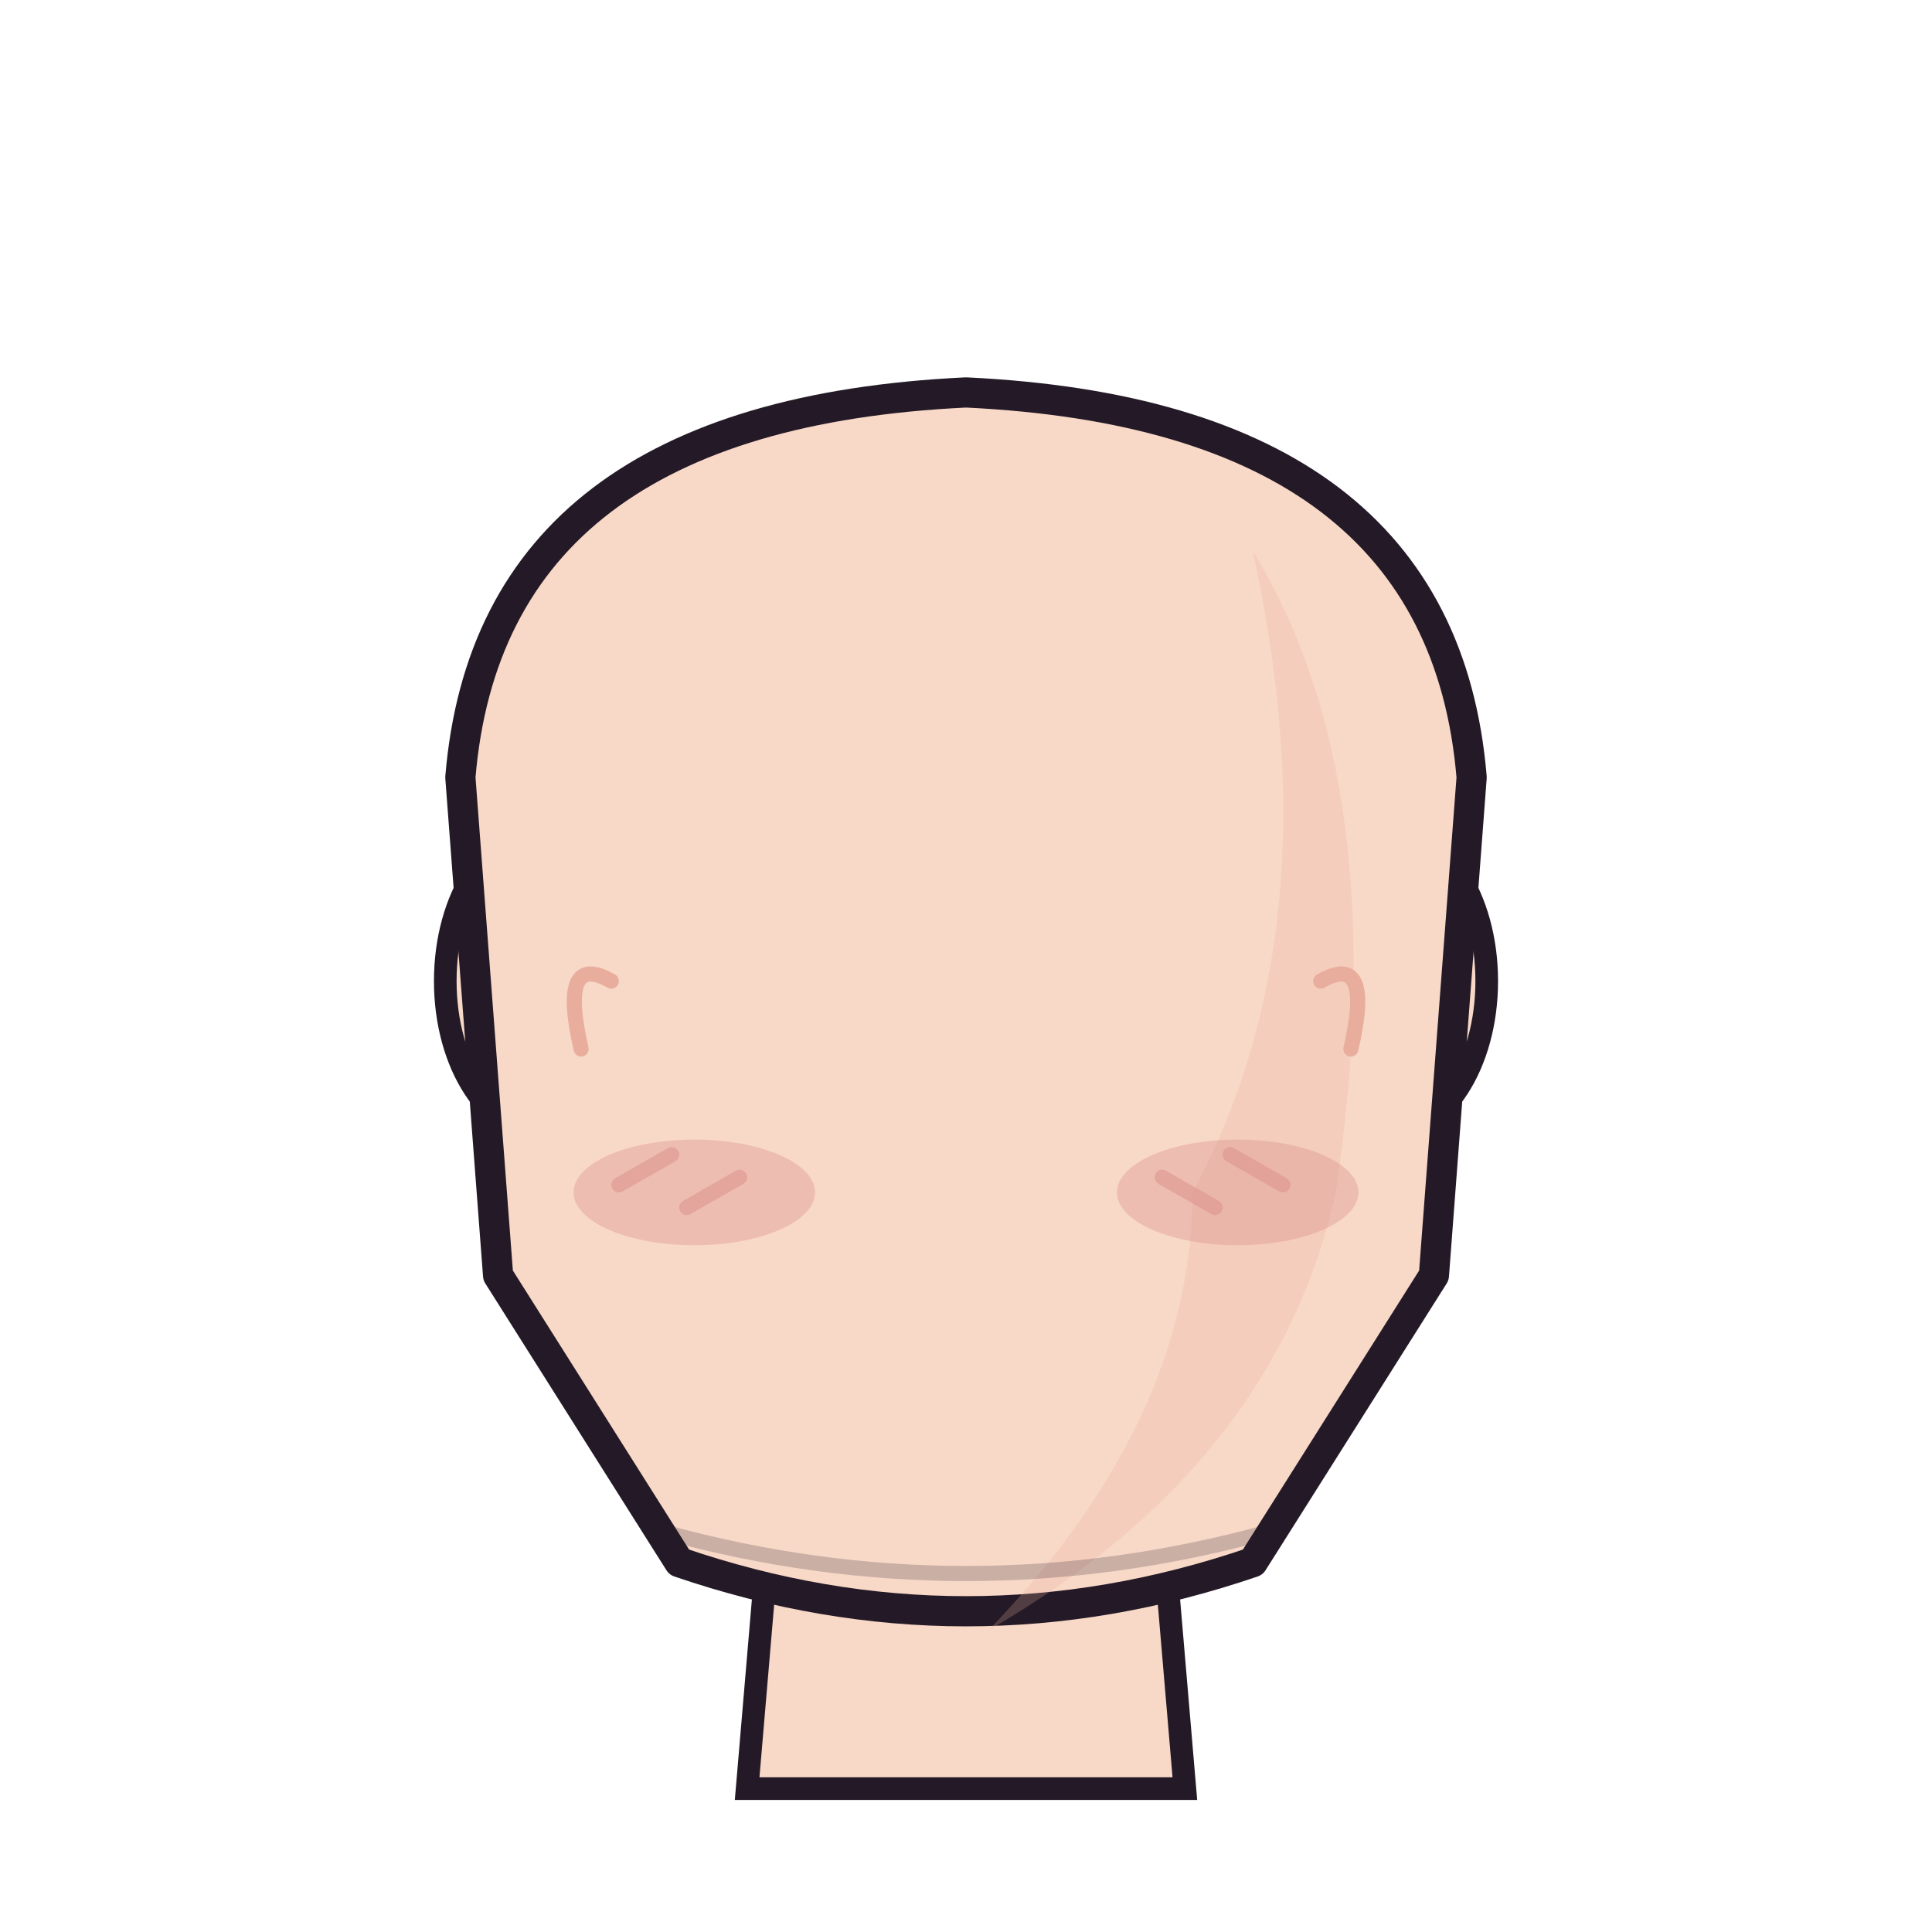
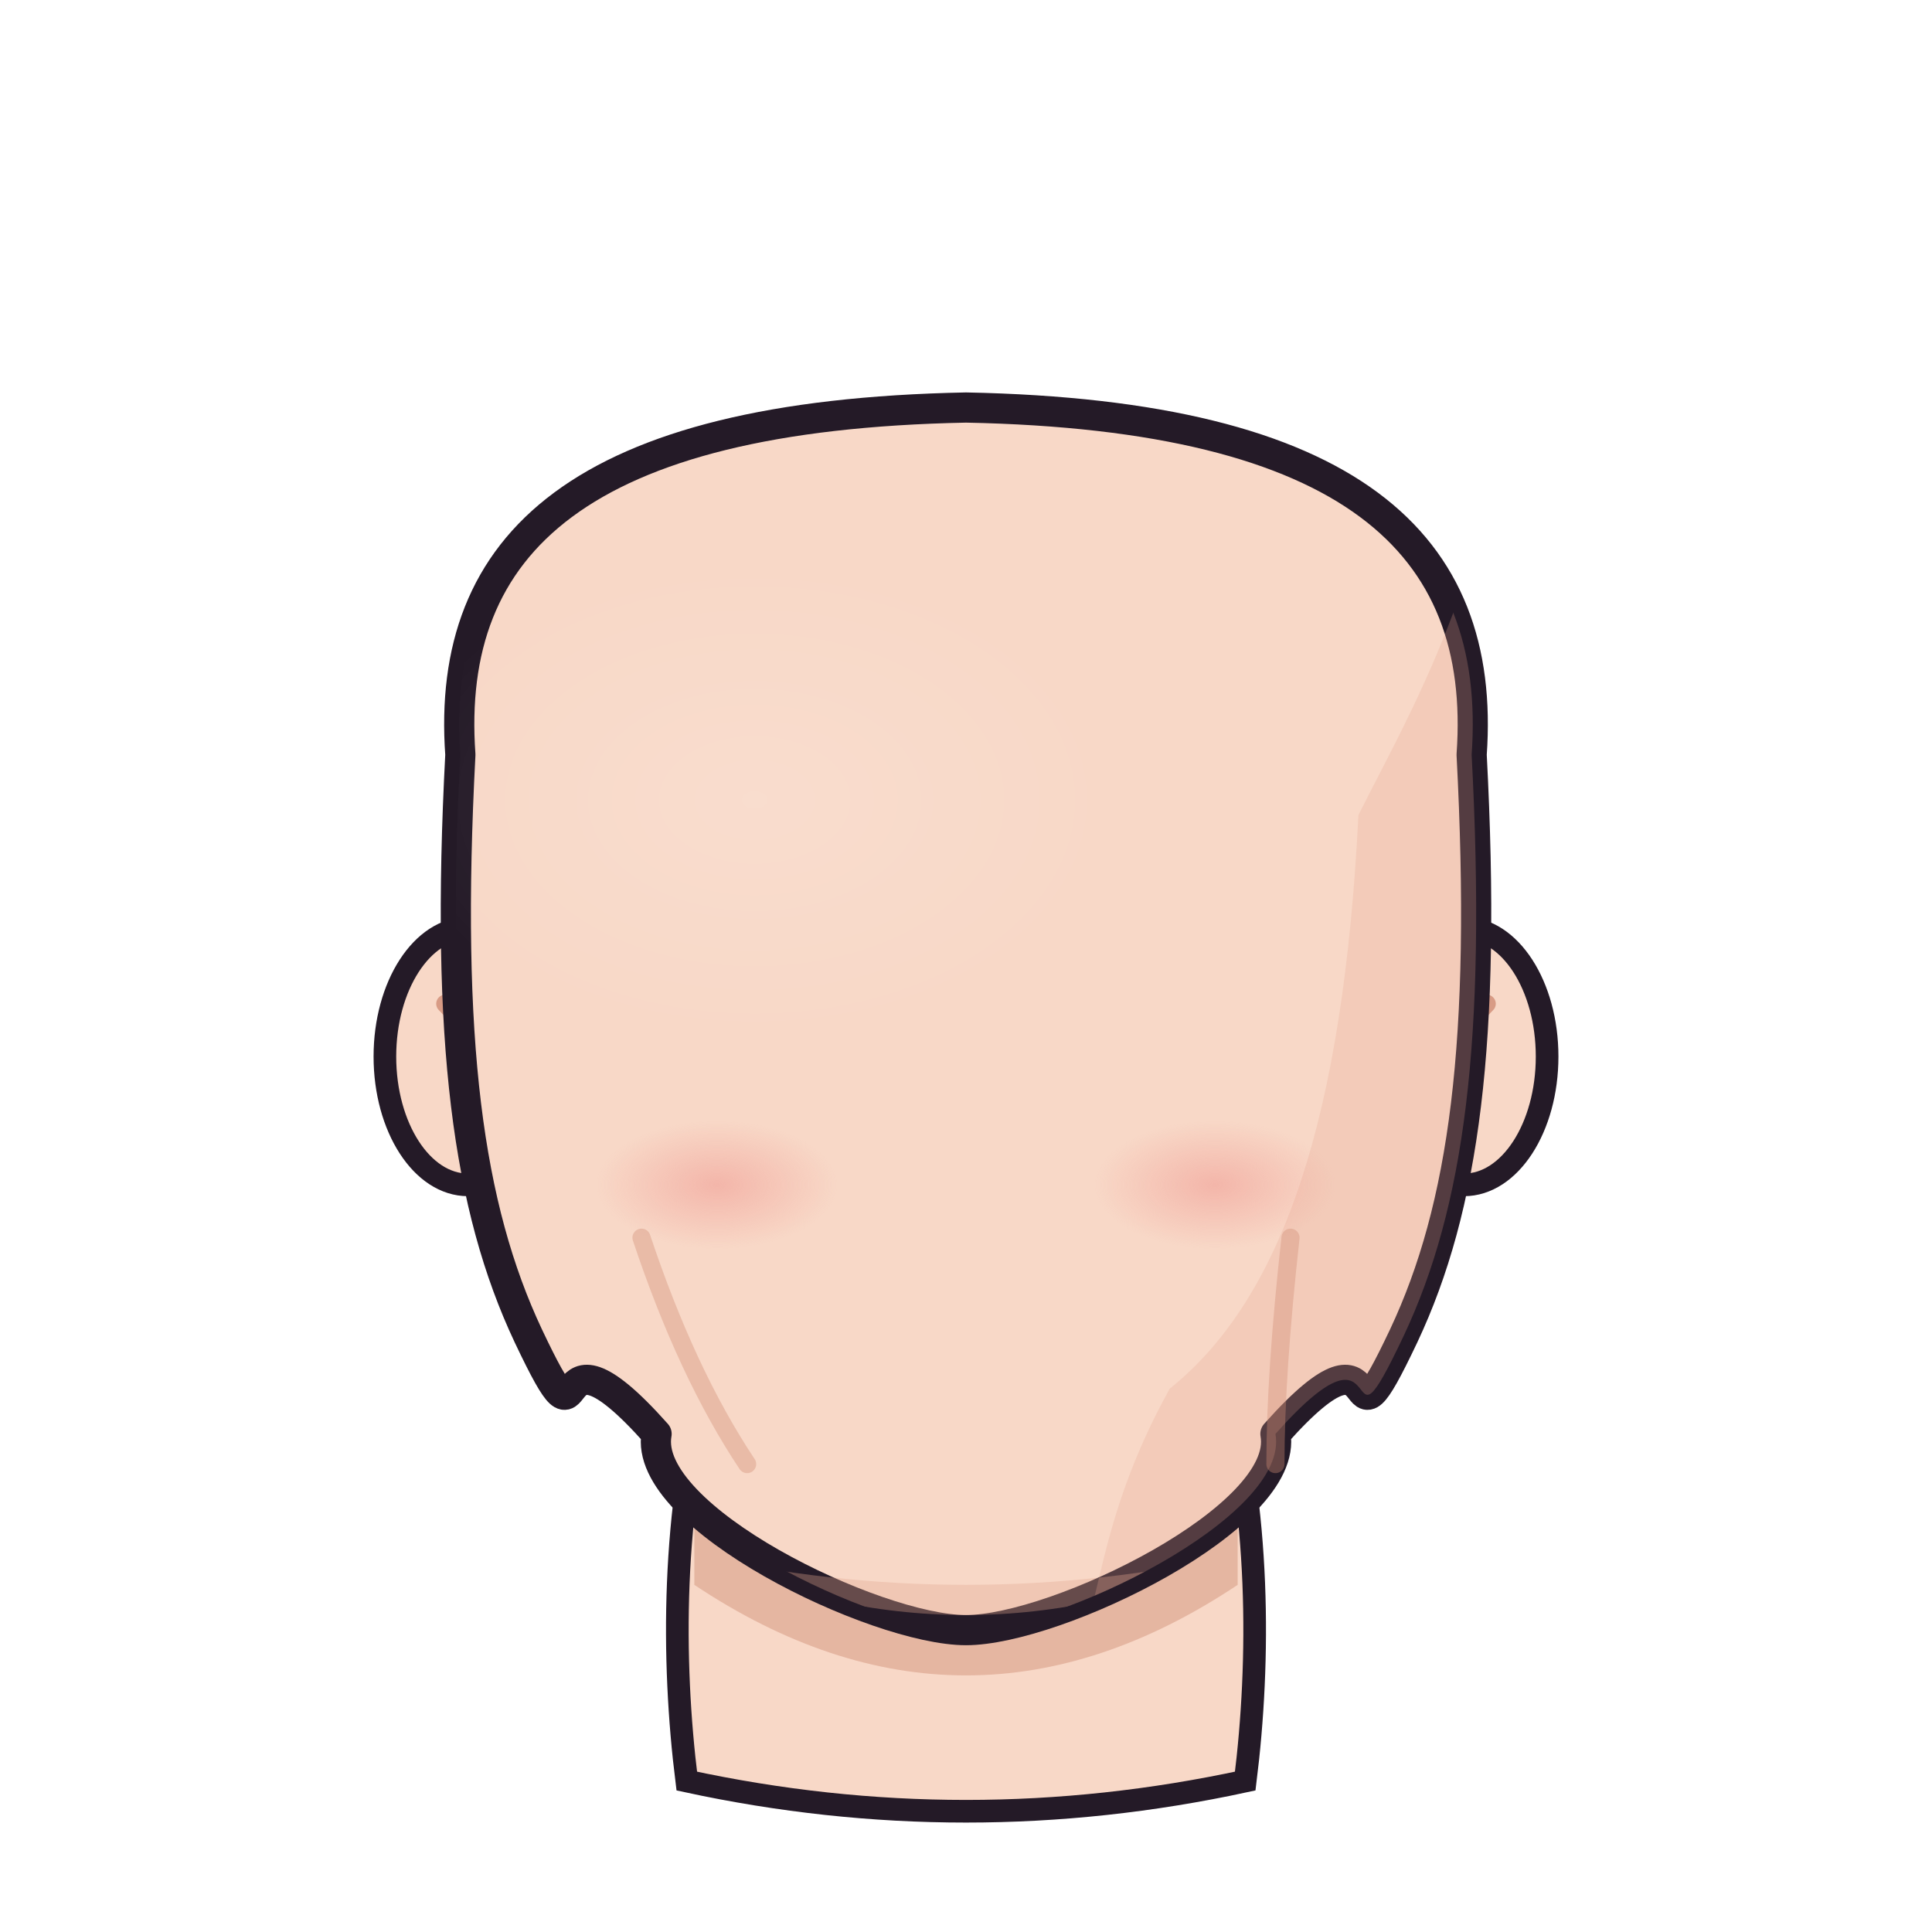
<svg xmlns="http://www.w3.org/2000/svg" viewBox="0 0 256 256" width="256" height="256" fill="none">
-   <path d="M103 190 L99 237 L157 237 L153 190Z" fill="#f8d8c7" stroke="#241a27" stroke-width="3" />
-   <ellipse cx="72" cy="130" rx="13" ry="20" fill="#f8d8c7" stroke="#241a27" stroke-width="3" />
-   <ellipse cx="184" cy="130" rx="13" ry="20" fill="#f8d8c7" stroke="#241a27" stroke-width="3" />
-   <path d="M61 103 Q65 55 128 52 Q191 55 195 103 L190 169 L166 207 Q128 220 90 207 L66 169Z" fill="#f8d8c7" stroke="#241a27" stroke-width="4" stroke-linejoin="round" />
-   <path d="M166 73 Q185 104 177 158 Q169 194 131 216 Q158 188 158 158 Q177 123 166 73Z" fill="#e8ad9c" opacity=".24" />
-   <path d="M81 130 Q74 126 77 139 M175 130 Q182 126 179 139" stroke="#e8ad9c" stroke-width="2" stroke-linecap="round" />
-   <ellipse cx="92" cy="158" rx="16" ry="7" fill="#d88986" opacity=".34" />
-   <ellipse cx="164" cy="158" rx="16" ry="7" fill="#d88986" opacity=".34" />
-   <path d="M82 157 l7 -4 M91 160 l7 -4 M154 156 l7 4 M163 153 l7 4" stroke="#d88986" stroke-width="2" stroke-linecap="round" opacity=".48" />
-   <path d="M88 203 Q128 214 168 203" stroke="#241a27" stroke-width="2" opacity=".22" />
+   <defs>
+     <radialGradient id="bl">
+       <stop offset="0" stop-color="#ef938c" stop-opacity=".5" />
+       <stop offset="1" stop-color="#ef938c" stop-opacity="0" />
+     </radialGradient>
+     <radialGradient id="hl">
+       <stop offset="0" stop-color="#ffffff" stop-opacity=".12" />
+       <stop offset="1" stop-color="#ffffff" stop-opacity="0" />
+     </radialGradient>
+     <clipPath id="fc">
+       <path d="M61 100C59 72 77 55 128 54C179 55 197 72 195 100C197 138 194 160 186 177C177 196 185 172 169 190C171 201 140 216 128 216C116 216 85 201 87 190C71 172 79 196 70 177C62 160 59 138 61 100Z" />
+     </clipPath>
+   </defs>
+   <path d="M94 182 C89 200 89 220 91 236 Q128 244 165 236 C167 220 167 200 162 182Z" fill="#f8d8c7" stroke="#241a27" stroke-width="3" />
+   <path d="M92 198 Q128 222 164 198 L164 210 Q128 234 92 210Z" fill="#cf8c74" opacity=".45" />
+   <ellipse cx="62" cy="140" rx="11" ry="17" fill="#f8d8c7" stroke="#241a27" stroke-width="3" />
+   <ellipse cx="194" cy="140" rx="11" ry="17" fill="#f8d8c7" stroke="#241a27" stroke-width="3" />
+   <path d="M59 133 Q65 139 62 148 M197 133 Q191 139 194 148" stroke="#cf8c74" stroke-width="2.4" stroke-linecap="round" fill="none" opacity=".8" />
+   <path d="M61 100C59 72 77 55 128 54C179 55 197 72 195 100C197 138 194 160 186 177C177 196 185 172 169 190C171 201 140 216 128 216C116 216 85 201 87 190C71 172 79 196 70 177C62 160 59 138 61 100Z" fill="#f8d8c7" stroke="#241a27" stroke-width="4" stroke-linejoin="round" />
+   <g clip-path="url(#fc)">
+     <path d="M180 108 C178 148 170 172 155 184 C145 202 146 214 142 220 L156 230 L262 230 L262 40 L203 40 C197 78 187 94 180 108Z" fill="#e2a58e" opacity=".25" />
+     <path d="M92 206 Q128 222 164 206 Q128 214 92 206Z" fill="#e2a58e" opacity=".35" />
+     <ellipse cx="100" cy="106" rx="48" ry="32" fill="url(#hl)" />
+   </g>
+   <ellipse cx="95" cy="157" rx="16" ry="8.5" fill="url(#bl)" />
+   <ellipse cx="161" cy="157" rx="16" ry="8.5" fill="url(#bl)" />
+   <path d="M85 164 Q91 182 99 194 M171 164 Q169 182 169 194" stroke="#cf8c74" stroke-width="2.4" stroke-linecap="round" opacity=".38" fill="none" />
</svg>
